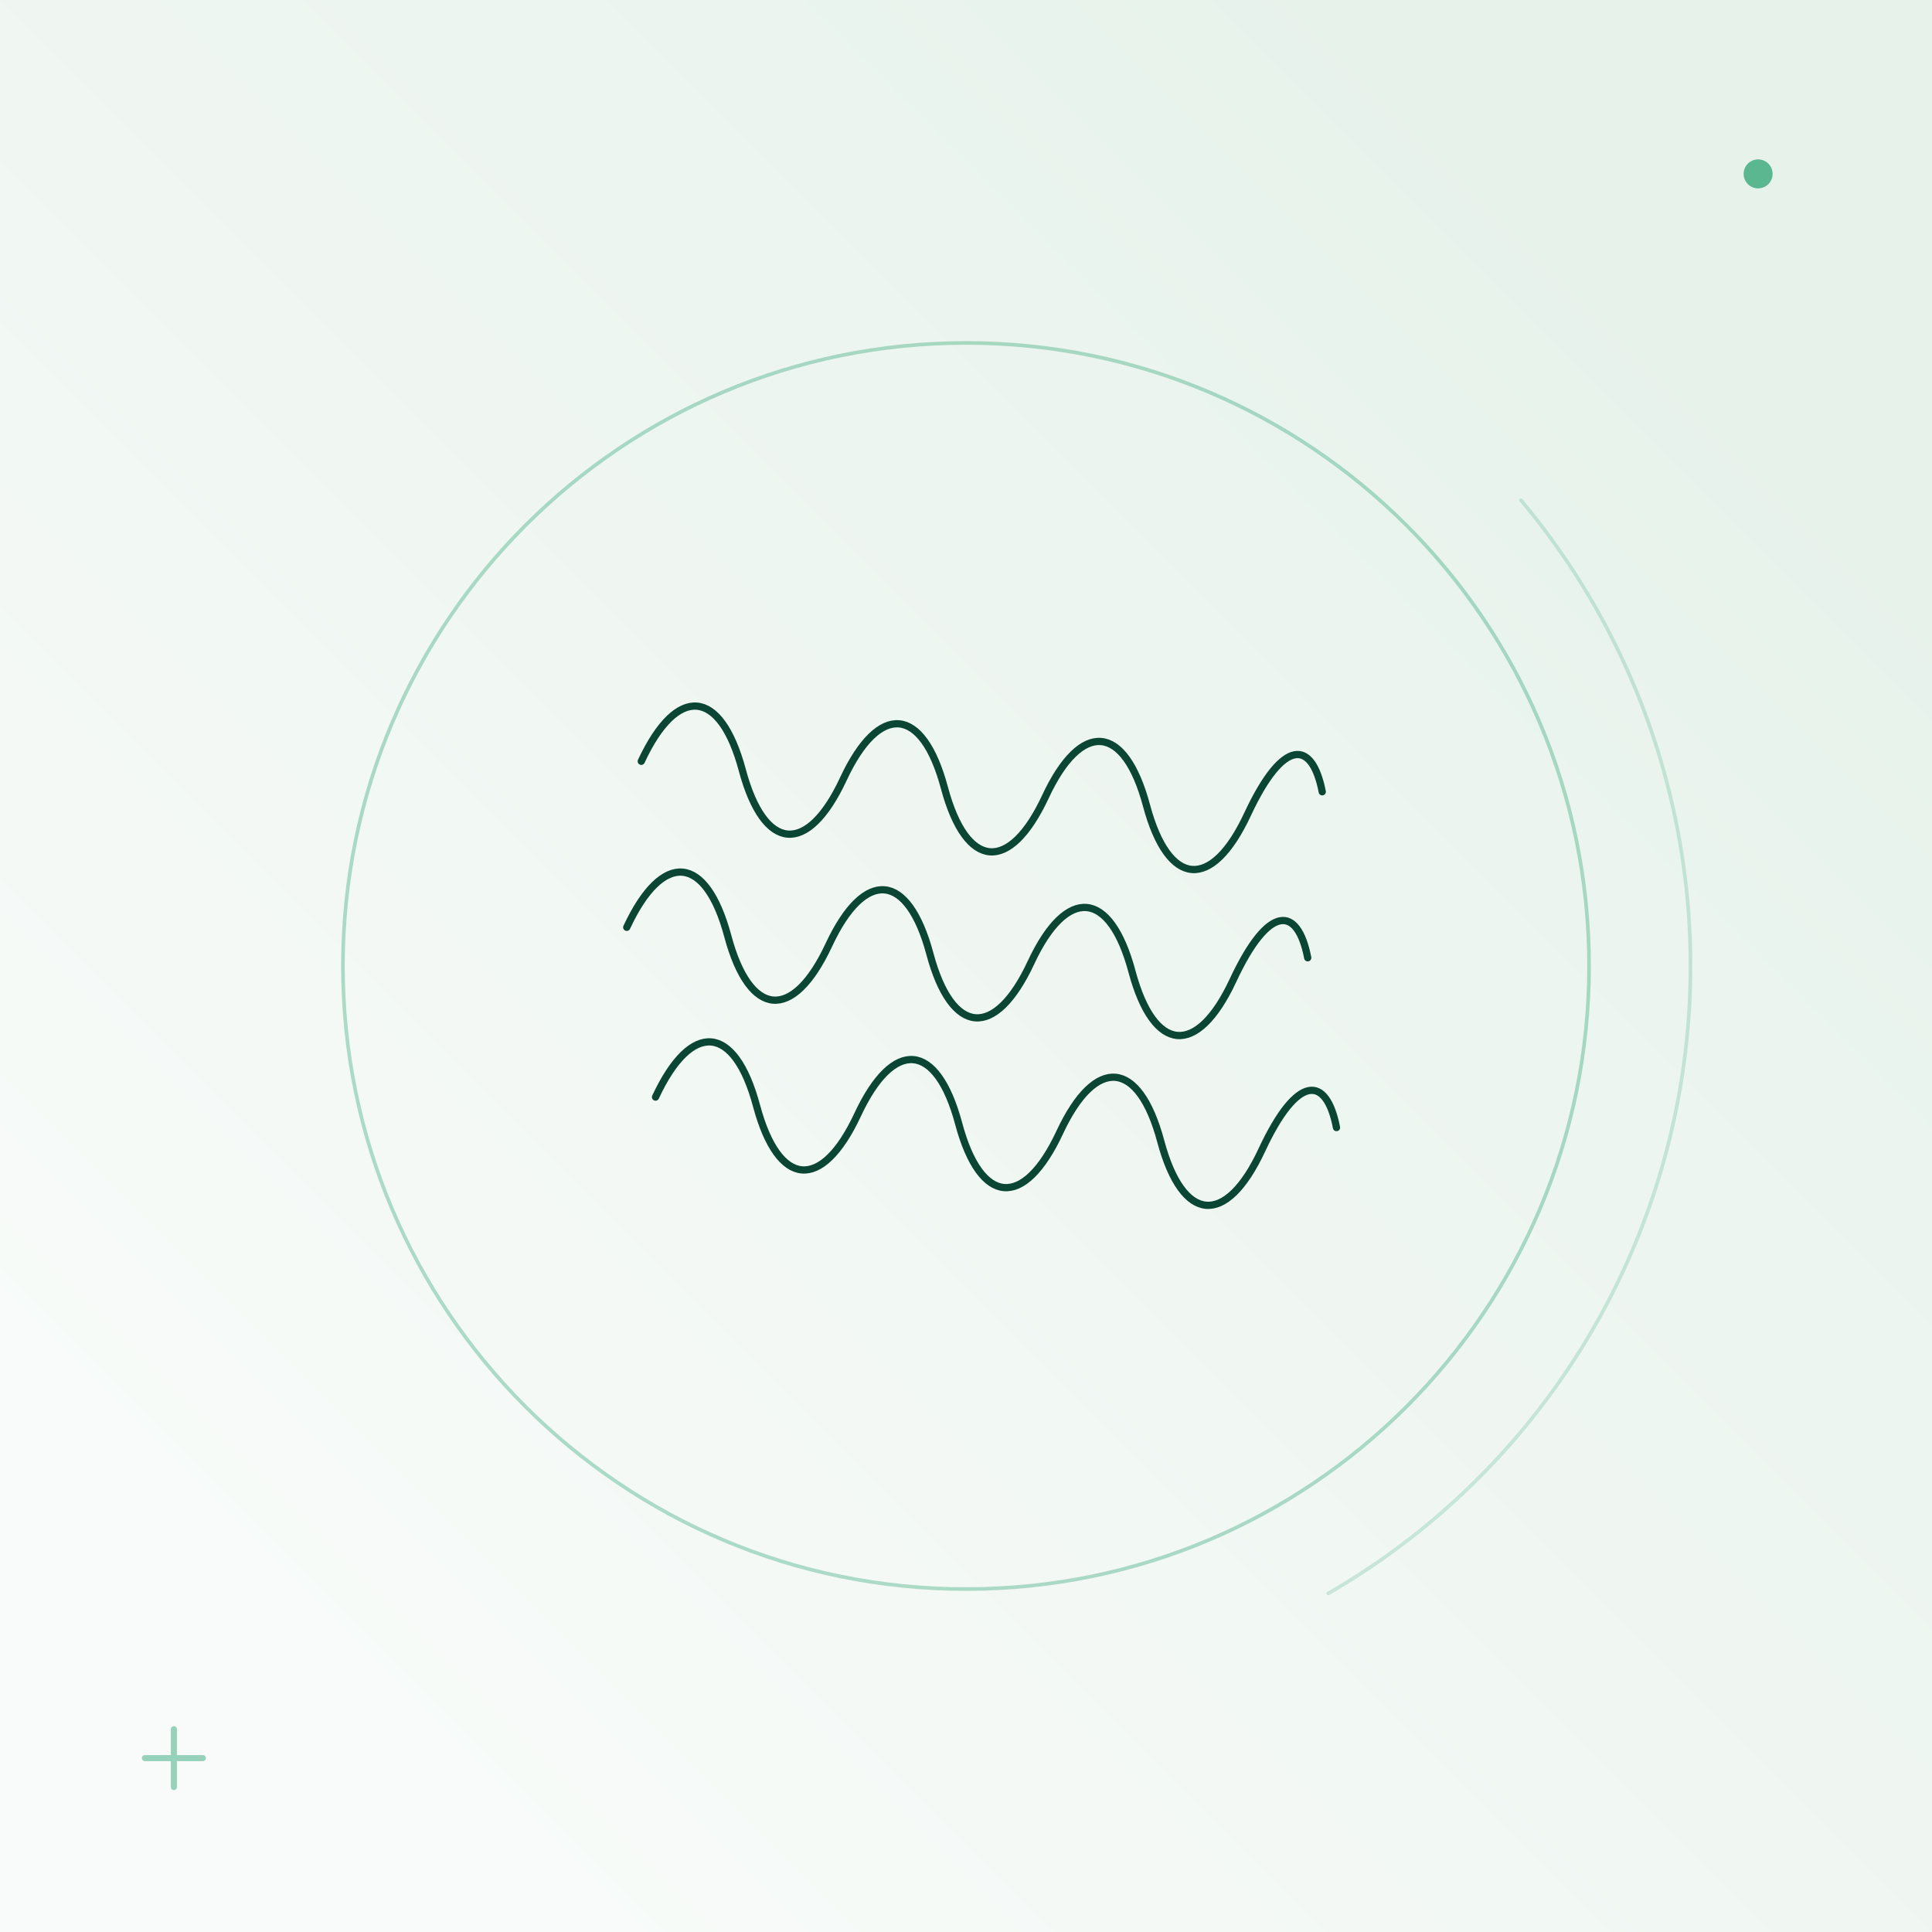
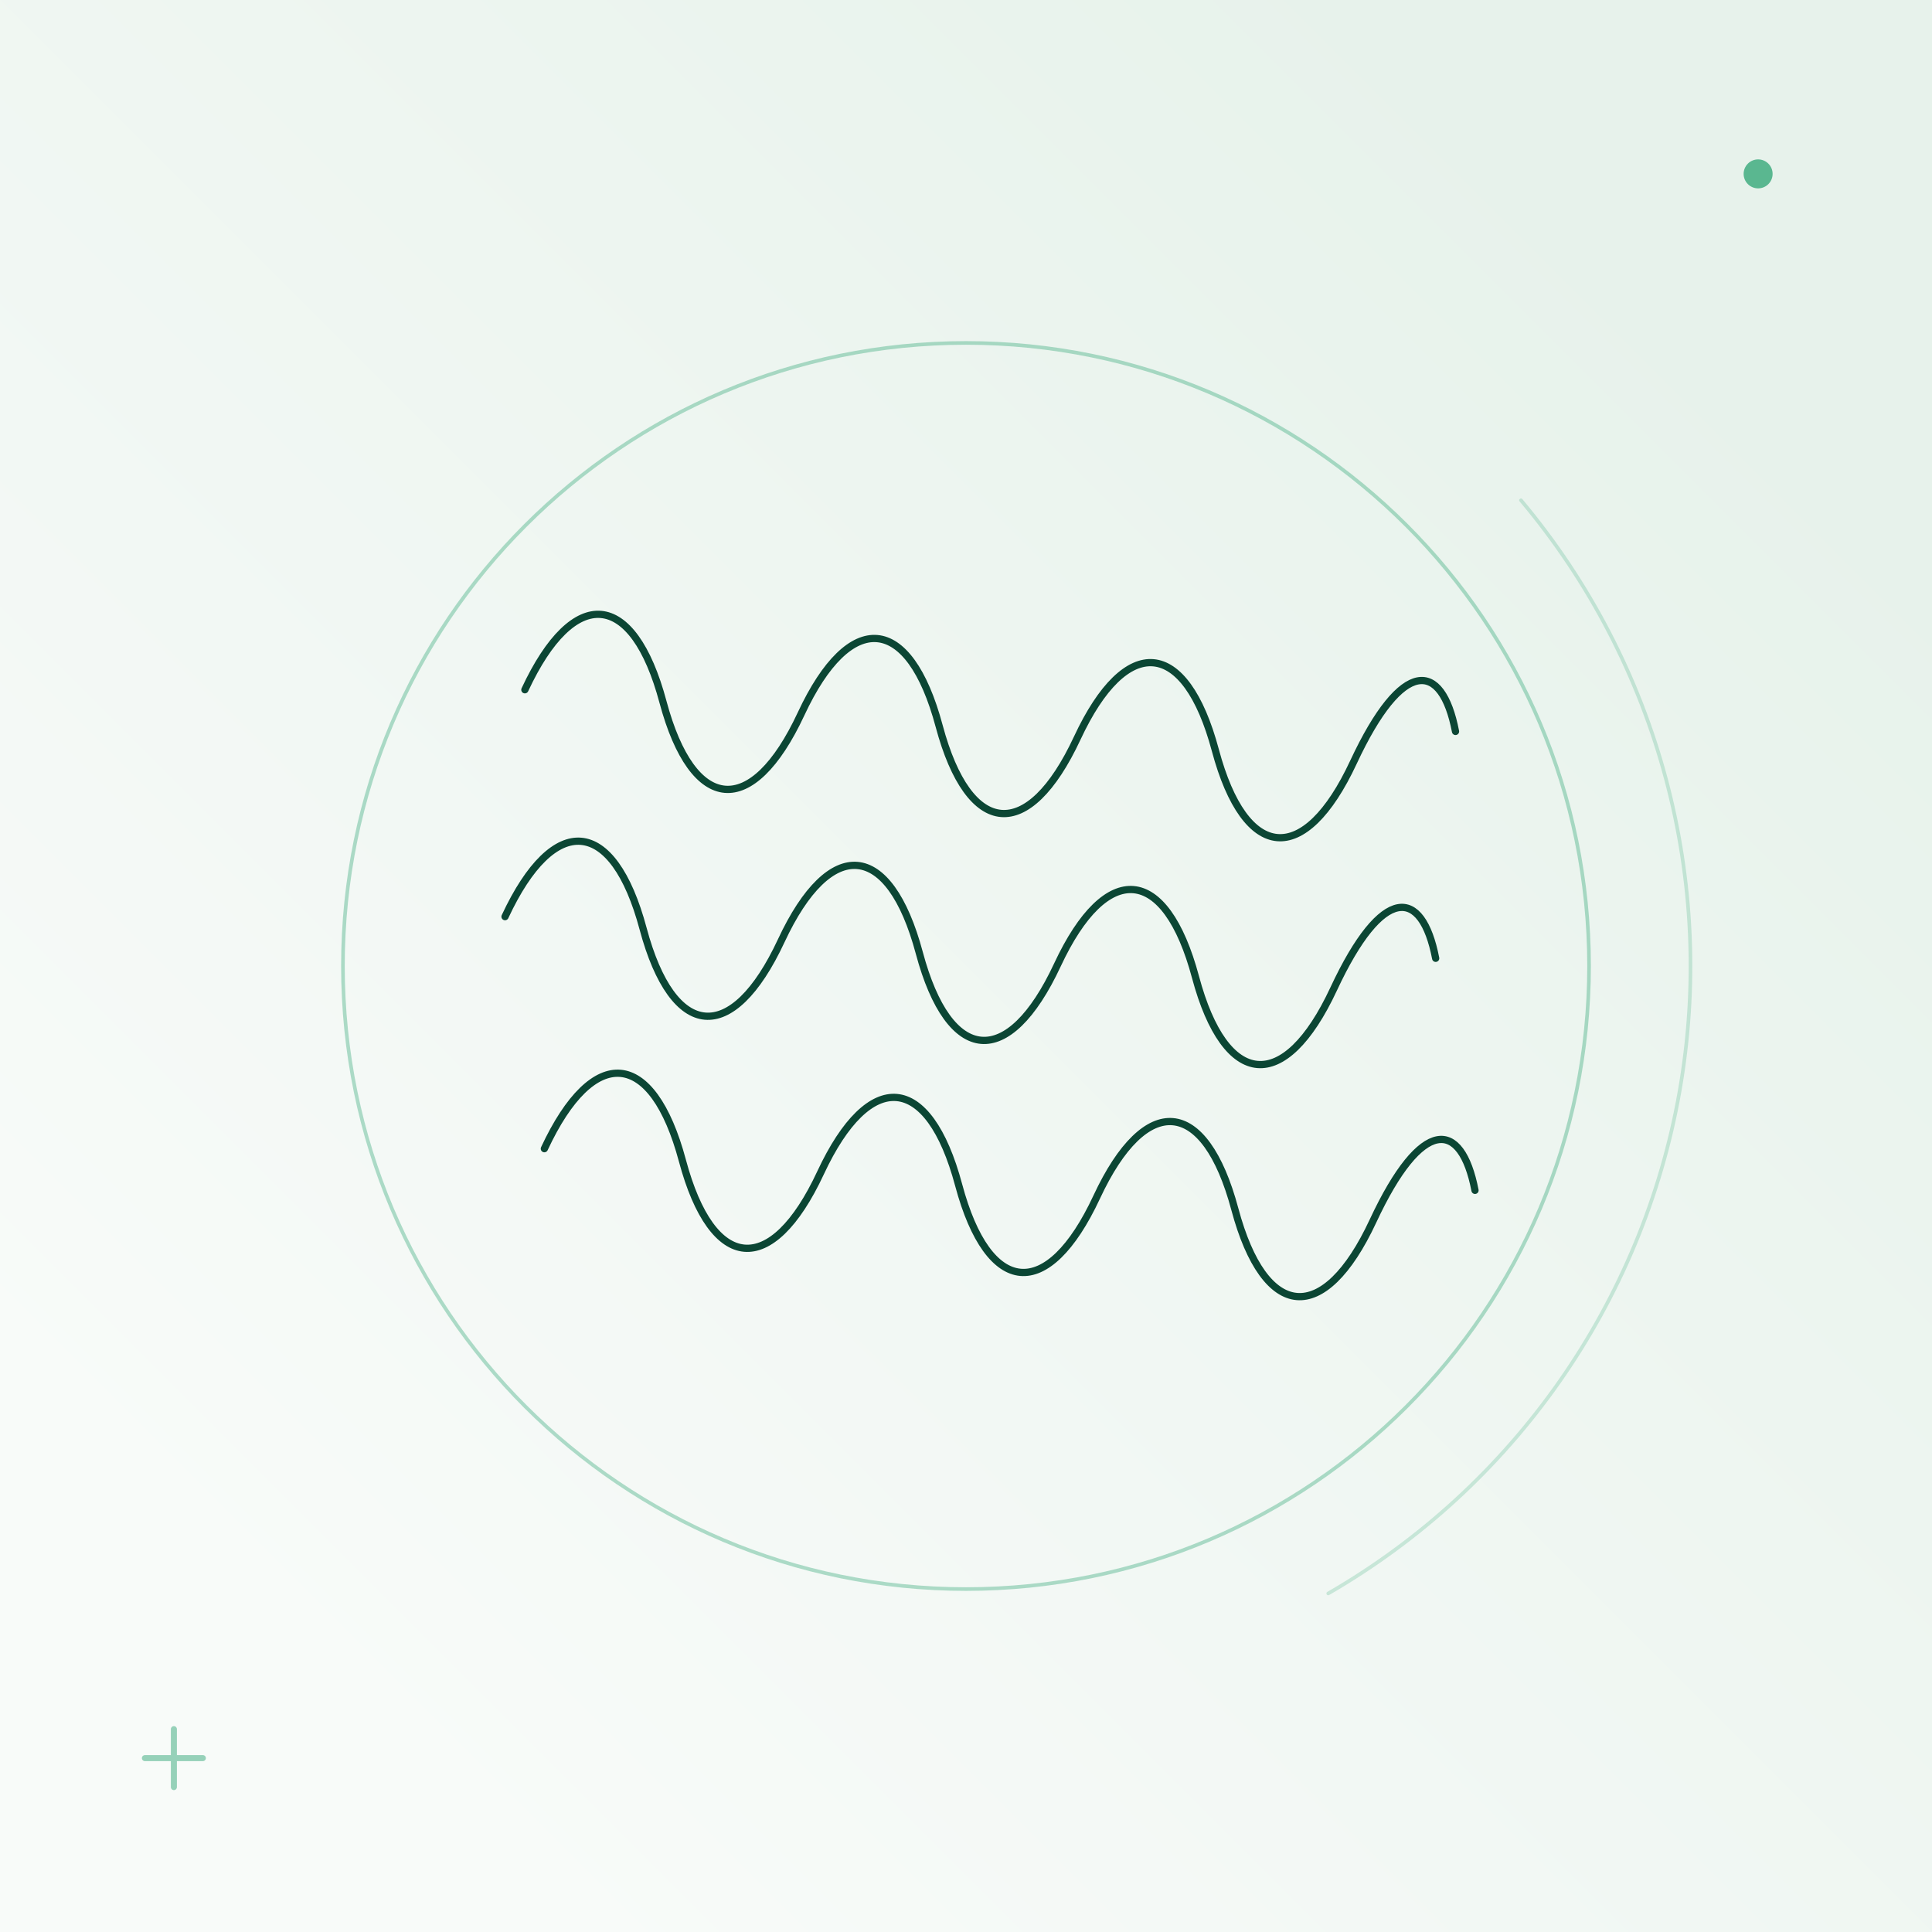
<svg xmlns="http://www.w3.org/2000/svg" width="800" height="800" viewBox="0 0 800 800" shape-rendering="geometricPrecision">
  <defs>
    <linearGradient id="bg" x1="0.15" y1="0.85" x2="0.85" y2="0.15">
      <stop offset="0%" stop-color="#F8FBF9" />
      <stop offset="100%" stop-color="#E7F2EB" />
    </linearGradient>
  </defs>
  <rect width="800" height="800" fill="url(#bg)" />
  <path d="M 629.81 207.16 A 300 300 0 0 1 550 659.81" fill="none" stroke="#1E9E6A" stroke-width="1.5" stroke-linecap="round" opacity="0.2" />
  <circle cx="400" cy="400" r="258" fill="none" stroke="#1E9E6A" stroke-width="1.5" opacity="0.34" />
-   <g transform="translate(397 396) rotate(5) scale(1.5)" fill="none" stroke="#0B4634" stroke-width="2" stroke-linecap="round" stroke-linejoin="round" opacity="1">
+   <g transform="translate(397 396) rotate(5) scale(2.05)" fill="none" stroke="#0B4634" stroke-width="1.46" stroke-linecap="round" stroke-linejoin="round" opacity="1">
    <path d="M -92 0 C -84 -22 -72 -22 -64 0 C -56 22 -44 22 -36 0 C -28 -22 -16 -22 -8 0 C 0 22 12 22 20 0 C 28 -22 40 -22 48 0 C 56 22 68 22 76 0 C 84 -22 92 -22 96 -8" transform="translate(0 -46)" />
    <path d="M -92 0 C -84 -22 -72 -22 -64 0 C -56 22 -44 22 -36 0 C -28 -22 -16 -22 -8 0 C 0 22 12 22 20 0 C 28 -22 40 -22 48 0 C 56 22 68 22 76 0 C 84 -22 92 -22 96 -8" />
    <path d="M -92 0 C -84 -22 -72 -22 -64 0 C -56 22 -44 22 -36 0 C -28 -22 -16 -22 -8 0 C 0 22 12 22 20 0 C 28 -22 40 -22 48 0 C 56 22 68 22 76 0 C 84 -22 92 -22 96 -8" transform="translate(12 46)" />
  </g>
  <circle cx="728" cy="72" r="6" fill="#1E9E6A" opacity="0.7" />
  <path d="M 60 728 H 84 M 72 716 V 740" stroke="#1E9E6A" stroke-width="2.5" stroke-linecap="round" opacity="0.45" />
</svg>
